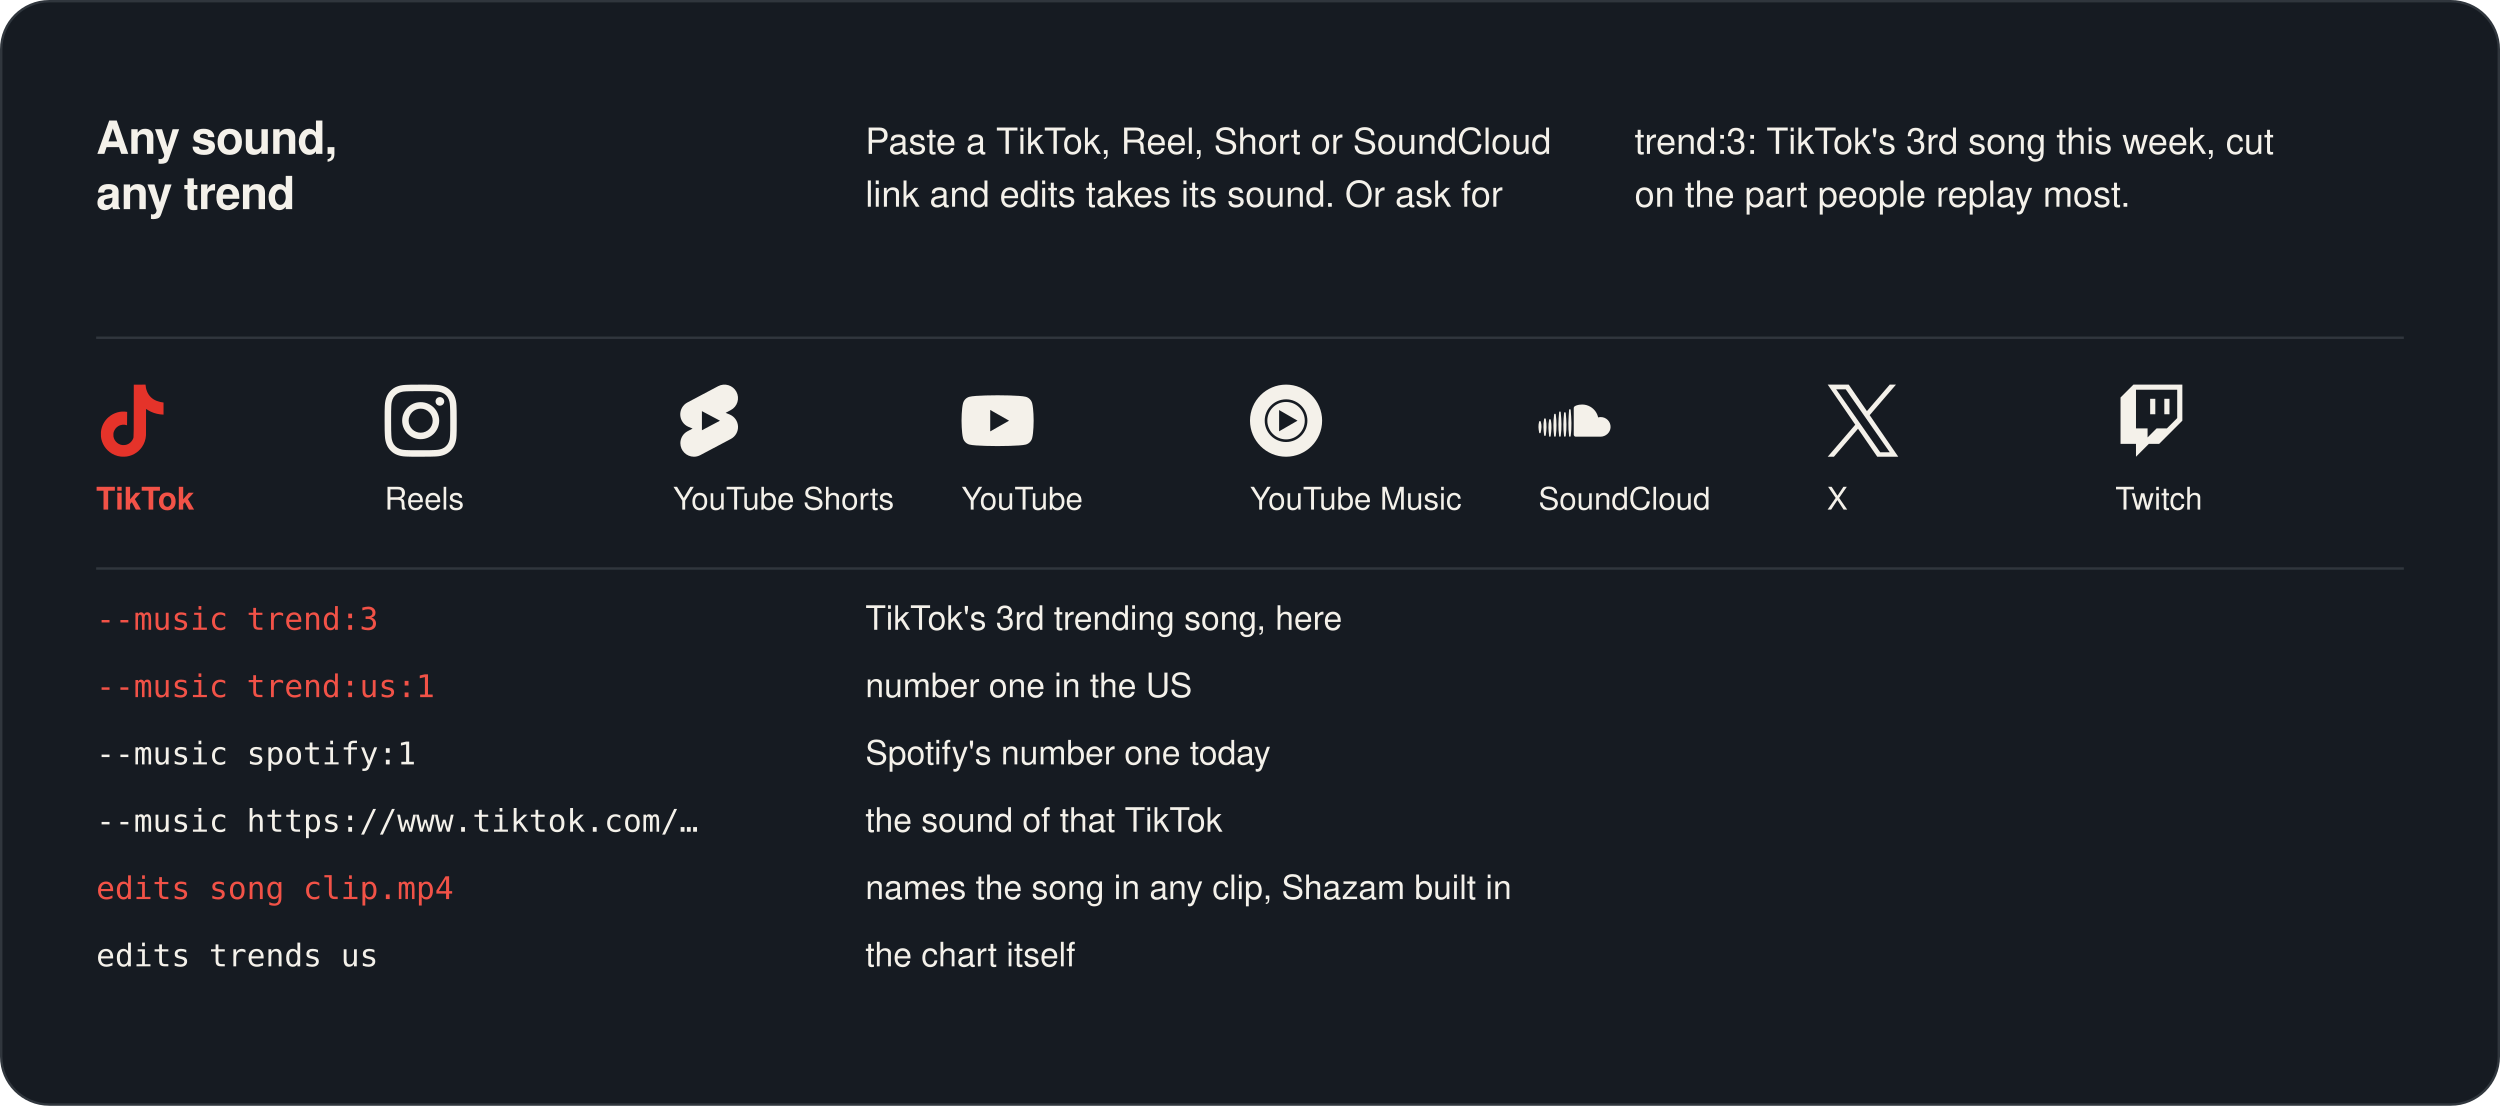
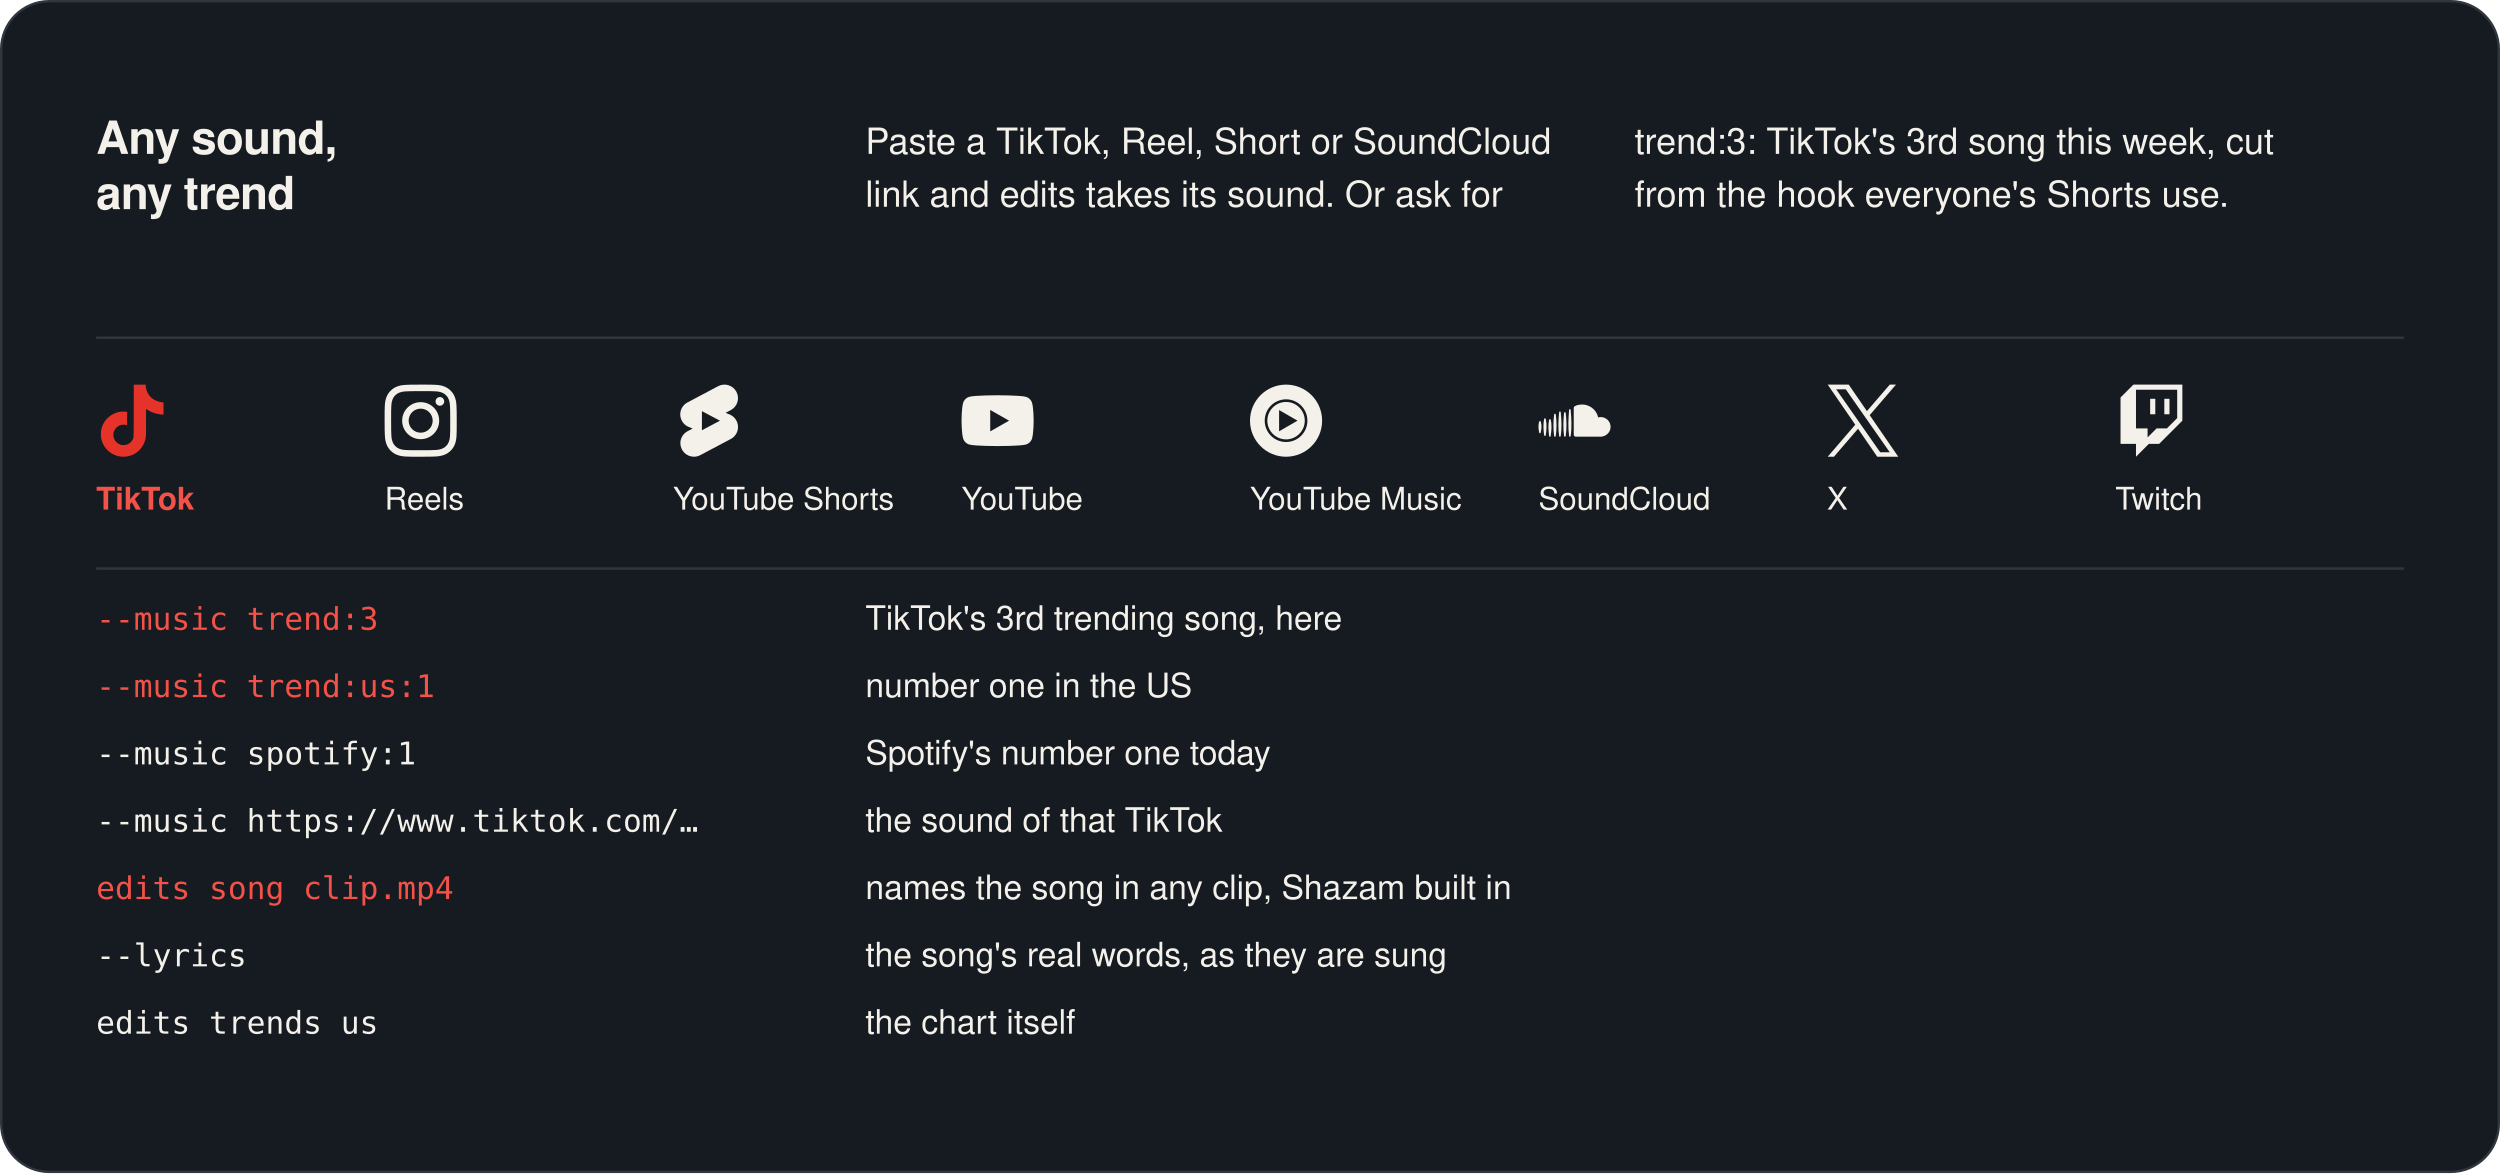
- <svg xmlns="http://www.w3.org/2000/svg" width="1040" height="460" viewBox="0 0 1040 460" role="img" aria-label="Any sound, any trend: paste a TikTok, Reel, Short, YouTube or SoundCloud link and EditsMaker takes its sound, ask for TikTok's or Spotify's chart in any country with --music trend:3, or let it name the song in any clip with edits song">
-   <rect x="0.5" y="0.5" width="1039" height="459" rx="20" fill="#161B22" stroke="#30363D" />
+ <svg xmlns="http://www.w3.org/2000/svg" width="1040" height="488" viewBox="0 0 1040 488" role="img" aria-label="Any sound, any trend: paste a TikTok, Reel, Short, YouTube or SoundCloud link and EditsMaker takes its sound, ask for TikTok's or Spotify's chart in any country with --music trend:3, or let it name the song in any clip with edits song">
+   <rect x="0.5" y="0.5" width="1039" height="487" rx="20" fill="#161B22" stroke="#30363D" />
  <g transform="translate(40,40)">
    <text x="0" y="24" font-family="Helvetica Neue, Helvetica, Arial, Liberation Sans, sans-serif" font-weight="700" font-size="19" fill="#F4F1EA" text-anchor="start" letter-spacing="-0.3">Any sound,</text>
    <text x="0" y="47" font-family="Helvetica Neue, Helvetica, Arial, Liberation Sans, sans-serif" font-weight="700" font-size="19" fill="#F4F1EA" text-anchor="start" letter-spacing="-0.3">any trend</text>
    <text x="320" y="24" font-family="Helvetica Neue, Helvetica, Arial, Liberation Sans, sans-serif" font-weight="300" font-size="15" fill="#F4F1EA" text-anchor="start" letter-spacing="0">Paste a TikTok, Reel, Short or SoundCloud</text>
    <text x="320" y="46" font-family="Helvetica Neue, Helvetica, Arial, Liberation Sans, sans-serif" font-weight="300" font-size="15" fill="#F4F1EA" text-anchor="start" letter-spacing="0">link and edits takes its sound. Or ask for</text>
    <text x="640" y="24" font-family="Helvetica Neue, Helvetica, Arial, Liberation Sans, sans-serif" font-weight="300" font-size="15" fill="#F4F1EA" text-anchor="start" letter-spacing="0">trend:3: TikTok's 3rd song this week, cut</text>
-     <text x="640" y="46" font-family="Helvetica Neue, Helvetica, Arial, Liberation Sans, sans-serif" font-weight="300" font-size="15" fill="#F4F1EA" text-anchor="start" letter-spacing="0">on the part people replay most.</text>
+     <text x="640" y="46" font-family="Helvetica Neue, Helvetica, Arial, Liberation Sans, sans-serif" font-weight="300" font-size="15" fill="#F4F1EA" text-anchor="start" letter-spacing="0">from the hook everyone's Shorts use.</text>
    <line x1="0" y1="100.5" x2="960" y2="100.5" stroke="#30363D" stroke-width="1" />
    <path transform="translate(0,120) scale(1.25)" d="M12.525.02c1.31-.02 2.61-.01 3.91-.02.08 1.53.63 3.09 1.75 4.17 1.12 1.11 2.7 1.62 4.24 1.79v4.03c-1.44-.05-2.89-.35-4.2-.97-.57-.26-1.1-.59-1.62-.93-.01 2.92.01 5.84-.02 8.75-.08 1.4-.54 2.79-1.35 3.94-1.31 1.92-3.58 3.17-5.91 3.21-1.43.08-2.86-.31-4.08-1.03-2.02-1.19-3.44-3.37-3.65-5.71-.02-.5-.03-1-.01-1.49.18-1.9 1.12-3.72 2.58-4.96 1.66-1.44 3.98-2.13 6.15-1.72.02 1.48-.04 2.96-.04 4.44-.99-.32-2.15-.23-3.02.37-.63.41-1.11 1.04-1.36 1.75-.21.51-.15 1.07-.14 1.61.24 1.64 1.82 3.02 3.5 2.87 1.12-.01 2.19-.66 2.77-1.61.19-.33.4-.67.41-1.06.1-1.79.06-3.57.07-5.36.01-4.03-.01-8.05.02-12.07z" fill="#E5332A" fill-rule="evenodd" />
    <text x="0" y="172" font-family="Helvetica Neue, Helvetica, Arial, Liberation Sans, sans-serif" font-weight="700" font-size="13" fill="#F25247" text-anchor="start" letter-spacing="0">TikTok</text>
    <path transform="translate(120,120) scale(1.25)" d="M7.03.084c-1.277.06-2.149.264-2.911.563-.789.307-1.458.72-2.123 1.388-.665.668-1.075 1.337-1.38 2.127-.295.764-.496 1.637-.552 2.914-.056 1.278-.069 1.688-.063 4.947.006 3.259.021 3.667.083 4.947.061 1.276.264 2.148.564 2.911.308.789.72 1.457 1.388 2.123.668.665 1.337 1.074 2.128 1.38.763.295 1.636.496 2.913.552 1.277.056 1.688.069 4.946.063 3.258-.006 3.668-.021 4.948-.081 1.28-.061 2.147-.265 2.91-.563.789-.309 1.458-.72 2.123-1.388.665-.668 1.075-1.338 1.379-2.128.296-.763.497-1.636.552-2.912.056-1.281.069-1.69.063-4.948-.006-3.258-.021-3.667-.082-4.947-.061-1.28-.264-2.149-.563-2.912-.308-.789-.72-1.457-1.388-2.123C21.298 1.33 20.628.921 19.838.617 19.074.321 18.202.12 16.924.065 15.647.009 15.236-.005 11.977.001 8.718.008 8.31.021 7.03.084m.14 21.693c-1.17-.051-1.805-.245-2.229-.408-.561-.216-.96-.477-1.382-.895-.422-.418-.681-.819-.9-1.378-.164-.423-.362-1.058-.417-2.228-.059-1.264-.072-1.644-.079-4.848-.007-3.204.005-3.583.061-4.848.05-1.169.246-1.805.408-2.228.216-.561.476-.96.895-1.382.419-.422.818-.681 1.378-.9.423-.165 1.058-.361 2.227-.417 1.266-.06 1.645-.072 4.848-.079 3.203-.007 3.583.005 4.849.061 1.169.051 1.805.244 2.228.408.561.216.96.475 1.382.895.422.419.682.818.9 1.379.165.422.362 1.056.417 2.226.06 1.266.074 1.645.08 4.848.006 3.203-.005 3.583-.061 4.848-.051 1.17-.245 1.806-.408 2.229-.216.56-.476.96-.895 1.381-.419.421-.818.681-1.378.9-.422.165-1.058.362-2.226.417-1.266.059-1.645.072-4.849.079-3.204.007-3.583-.006-4.848-.061M16.953 5.586A1.44 1.44 0 1 0 18.39 4.144a1.44 1.44 0 0 0-1.437 1.442M5.838 12.012c.007 3.403 2.771 6.156 6.173 6.149 3.403-.006 6.157-2.77 6.151-6.173-.006-3.403-2.771-6.157-6.174-6.15-3.403.007-6.156 2.771-6.15 6.174M8 12.008a4 4 0 1 1 4.008 3.992A4 4 0 0 1 8 12.008" fill="#F4F1EA" fill-rule="evenodd" />
    <text x="120" y="172" font-family="Helvetica Neue, Helvetica, Arial, Liberation Sans, sans-serif" font-weight="400" font-size="13" fill="#F4F1EA" text-anchor="start" letter-spacing="0">Reels</text>
    <path transform="translate(240,120) scale(1.25)" d="m18.931 9.99-1.441-.601 1.717-.913a4.48 4.48 0 0 0 1.874-6.078 4.506 4.506 0 0 0-6.09-1.874L4.792 5.929a4.504 4.504 0 0 0-2.402 4.193 4.521 4.521 0 0 0 2.666 3.904c.036.012 1.442.6 1.442.6l-1.706.901a4.51 4.51 0 0 0-2.369 3.967A4.528 4.528 0 0 0 6.93 24c.725 0 1.437-.174 2.08-.508l10.21-5.406a4.494 4.494 0 0 0 2.39-4.192 4.525 4.525 0 0 0-2.678-3.904ZM9.597 15.19V8.824l6.007 3.184z" fill="#F4F1EA" fill-rule="evenodd" />
    <text x="240" y="172" font-family="Helvetica Neue, Helvetica, Arial, Liberation Sans, sans-serif" font-weight="400" font-size="13" fill="#F4F1EA" text-anchor="start" letter-spacing="0">YouTube Shorts</text>
    <path transform="translate(360,120) scale(1.25)" d="M23.498 6.186a3.016 3.016 0 0 0-2.122-2.136C19.505 3.545 12 3.545 12 3.545s-7.505 0-9.377.505A3.017 3.017 0 0 0 .502 6.186C0 8.07 0 12 0 12s0 3.93.502 5.814a3.016 3.016 0 0 0 2.122 2.136c1.871.505 9.376.505 9.376.505s7.505 0 9.377-.505a3.015 3.015 0 0 0 2.122-2.136C24 15.93 24 12 24 12s0-3.93-.502-5.814zM9.545 15.568V8.432L15.818 12l-6.273 3.568z" fill="#F4F1EA" fill-rule="evenodd" />
    <text x="360" y="172" font-family="Helvetica Neue, Helvetica, Arial, Liberation Sans, sans-serif" font-weight="400" font-size="13" fill="#F4F1EA" text-anchor="start" letter-spacing="0">YouTube</text>
    <path transform="translate(480,120) scale(1.25)" d="M12 0C5.376 0 0 5.376 0 12s5.376 12 12 12 12-5.376 12-12S18.624 0 12 0zm0 19.104c-3.924 0-7.104-3.18-7.104-7.104S8.076 4.896 12 4.896s7.104 3.18 7.104 7.104-3.18 7.104-7.104 7.104zm0-13.332c-3.432 0-6.228 2.796-6.228 6.228S8.568 18.228 12 18.228s6.228-2.796 6.228-6.228S15.432 5.772 12 5.772zM9.684 15.54V8.46L15.816 12l-6.132 3.54z" fill="#F4F1EA" fill-rule="evenodd" />
    <text x="480" y="172" font-family="Helvetica Neue, Helvetica, Arial, Liberation Sans, sans-serif" font-weight="400" font-size="13" fill="#F4F1EA" text-anchor="start" letter-spacing="0">YouTube Music</text>
    <path transform="translate(600,120) scale(1.25)" d="M23.999 14.165c-.052 1.796-1.612 3.169-3.4 3.169h-8.18a.68.68 0 0 1-.675-.683V7.862a.747.747 0 0 1 .452-.724s.75-.513 2.333-.513a5.364 5.364 0 0 1 2.763.755 5.433 5.433 0 0 1 2.57 3.54c.282-.08.574-.121.868-.12.884 0 1.73.358 2.347.992s.948 1.49.922 2.373ZM10.721 8.421c.247 2.98.427 5.697 0 8.672a.264.264 0 0 1-.53 0c-.395-2.946-.22-5.718 0-8.672a.264.264 0 0 1 .53 0ZM9.072 9.448c.285 2.659.37 4.986-.006 7.655a.277.277 0 0 1-.55 0c-.331-2.63-.256-5.02 0-7.655a.277.277 0 0 1 .556 0Zm-1.663-.257c.27 2.726.39 5.171 0 7.904a.266.266 0 0 1-.532 0c-.38-2.69-.257-5.21 0-7.904a.266.266 0 0 1 .532 0Zm-1.647.77a26.108 26.108 0 0 1-.008 7.147.272.272 0 0 1-.542 0 27.955 27.955 0 0 1 0-7.147.275.275 0 0 1 .55 0Zm-1.67 1.769c.421 1.865.228 3.5-.029 5.388a.257.257 0 0 1-.514 0c-.21-1.858-.398-3.549 0-5.389a.272.272 0 0 1 .543 0Zm-1.655-.273c.388 1.897.26 3.508-.01 5.412-.026.28-.514.283-.54 0-.244-1.878-.347-3.54-.01-5.412a.283.283 0 0 1 .56 0Zm-1.668.911c.4 1.268.257 2.292-.026 3.572a.257.257 0 0 1-.514 0c-.241-1.262-.354-2.312-.023-3.572a.283.283 0 0 1 .563 0Z" fill="#F4F1EA" fill-rule="evenodd" />
    <text x="600" y="172" font-family="Helvetica Neue, Helvetica, Arial, Liberation Sans, sans-serif" font-weight="400" font-size="13" fill="#F4F1EA" text-anchor="start" letter-spacing="0">SoundCloud</text>
    <path transform="translate(720,120) scale(1.25)" d="M14.234 10.162 22.977 0h-2.072l-7.591 8.824L7.251 0H.258l9.168 13.343L.258 24H2.33l8.016-9.318L16.749 24h6.993zm-2.837 3.299-.929-1.329L3.076 1.56h3.182l5.965 8.532.929 1.329 7.754 11.09h-3.182z" fill="#F4F1EA" fill-rule="evenodd" />
    <text x="720" y="172" font-family="Helvetica Neue, Helvetica, Arial, Liberation Sans, sans-serif" font-weight="400" font-size="13" fill="#F4F1EA" text-anchor="start" letter-spacing="0">X</text>
    <path transform="translate(840,120) scale(1.25)" d="M11.571 4.714h1.715v5.143H11.57zm4.715 0H18v5.143h-1.714zM6 0L1.714 4.286v15.428h5.143V24l4.286-4.286h3.428L22.286 12V0zm14.571 11.143l-3.428 3.428h-3.429l-3 3v-3H6.857V1.714h13.714Z" fill="#F4F1EA" fill-rule="evenodd" />
    <text x="840" y="172" font-family="Helvetica Neue, Helvetica, Arial, Liberation Sans, sans-serif" font-weight="400" font-size="13" fill="#F4F1EA" text-anchor="start" letter-spacing="0">Twitch</text>
    <line x1="0" y1="196.5" x2="960" y2="196.5" stroke="#30363D" stroke-width="1" />
    <text x="0" y="222" font-family="ui-monospace, JetBrains Mono, SF Mono, Menlo, monospace" font-weight="400" font-size="13" fill="#F25247" text-anchor="start" letter-spacing="0">--music trend:3</text>
    <text x="320" y="222" font-family="Helvetica Neue, Helvetica, Arial, Liberation Sans, sans-serif" font-weight="300" font-size="14" fill="#F4F1EA" text-anchor="start" letter-spacing="0">TikTok's 3rd trending song, here</text>
    <text x="0" y="250" font-family="ui-monospace, JetBrains Mono, SF Mono, Menlo, monospace" font-weight="400" font-size="13" fill="#F25247" text-anchor="start" letter-spacing="0">--music trend:us:1</text>
    <text x="320" y="250" font-family="Helvetica Neue, Helvetica, Arial, Liberation Sans, sans-serif" font-weight="300" font-size="14" fill="#F4F1EA" text-anchor="start" letter-spacing="0">number one in the US</text>
    <text x="0" y="278" font-family="ui-monospace, JetBrains Mono, SF Mono, Menlo, monospace" font-weight="400" font-size="13" fill="#F4F1EA" text-anchor="start" letter-spacing="0">--music spotify:1</text>
    <text x="320" y="278" font-family="Helvetica Neue, Helvetica, Arial, Liberation Sans, sans-serif" font-weight="300" font-size="14" fill="#F4F1EA" text-anchor="start" letter-spacing="0">Spotify's number one today</text>
    <text x="0" y="306" font-family="ui-monospace, JetBrains Mono, SF Mono, Menlo, monospace" font-weight="400" font-size="13" fill="#F4F1EA" text-anchor="start" letter-spacing="0">--music https://www.tiktok.com/…</text>
    <text x="320" y="306" font-family="Helvetica Neue, Helvetica, Arial, Liberation Sans, sans-serif" font-weight="300" font-size="14" fill="#F4F1EA" text-anchor="start" letter-spacing="0">the sound of that TikTok</text>
    <text x="0" y="334" font-family="ui-monospace, JetBrains Mono, SF Mono, Menlo, monospace" font-weight="400" font-size="13" fill="#F25247" text-anchor="start" letter-spacing="0">edits song clip.mp4</text>
    <text x="320" y="334" font-family="Helvetica Neue, Helvetica, Arial, Liberation Sans, sans-serif" font-weight="300" font-size="14" fill="#F4F1EA" text-anchor="start" letter-spacing="0">names the song in any clip, Shazam built in</text>
-     <text x="0" y="362" font-family="ui-monospace, JetBrains Mono, SF Mono, Menlo, monospace" font-weight="400" font-size="13" fill="#F4F1EA" text-anchor="start" letter-spacing="0">edits trends us</text>
-     <text x="320" y="362" font-family="Helvetica Neue, Helvetica, Arial, Liberation Sans, sans-serif" font-weight="300" font-size="14" fill="#F4F1EA" text-anchor="start" letter-spacing="0">the chart itself</text>
+     <text x="0" y="362" font-family="ui-monospace, JetBrains Mono, SF Mono, Menlo, monospace" font-weight="400" font-size="13" fill="#F4F1EA" text-anchor="start" letter-spacing="0">--lyrics</text>
+     <text x="320" y="362" font-family="Helvetica Neue, Helvetica, Arial, Liberation Sans, sans-serif" font-weight="300" font-size="14" fill="#F4F1EA" text-anchor="start" letter-spacing="0">the song's real words, as they are sung</text>
+     <text x="0" y="390" font-family="ui-monospace, JetBrains Mono, SF Mono, Menlo, monospace" font-weight="400" font-size="13" fill="#F4F1EA" text-anchor="start" letter-spacing="0">edits trends us</text>
+     <text x="320" y="390" font-family="Helvetica Neue, Helvetica, Arial, Liberation Sans, sans-serif" font-weight="300" font-size="14" fill="#F4F1EA" text-anchor="start" letter-spacing="0">the chart itself</text>
  </g>
</svg>
